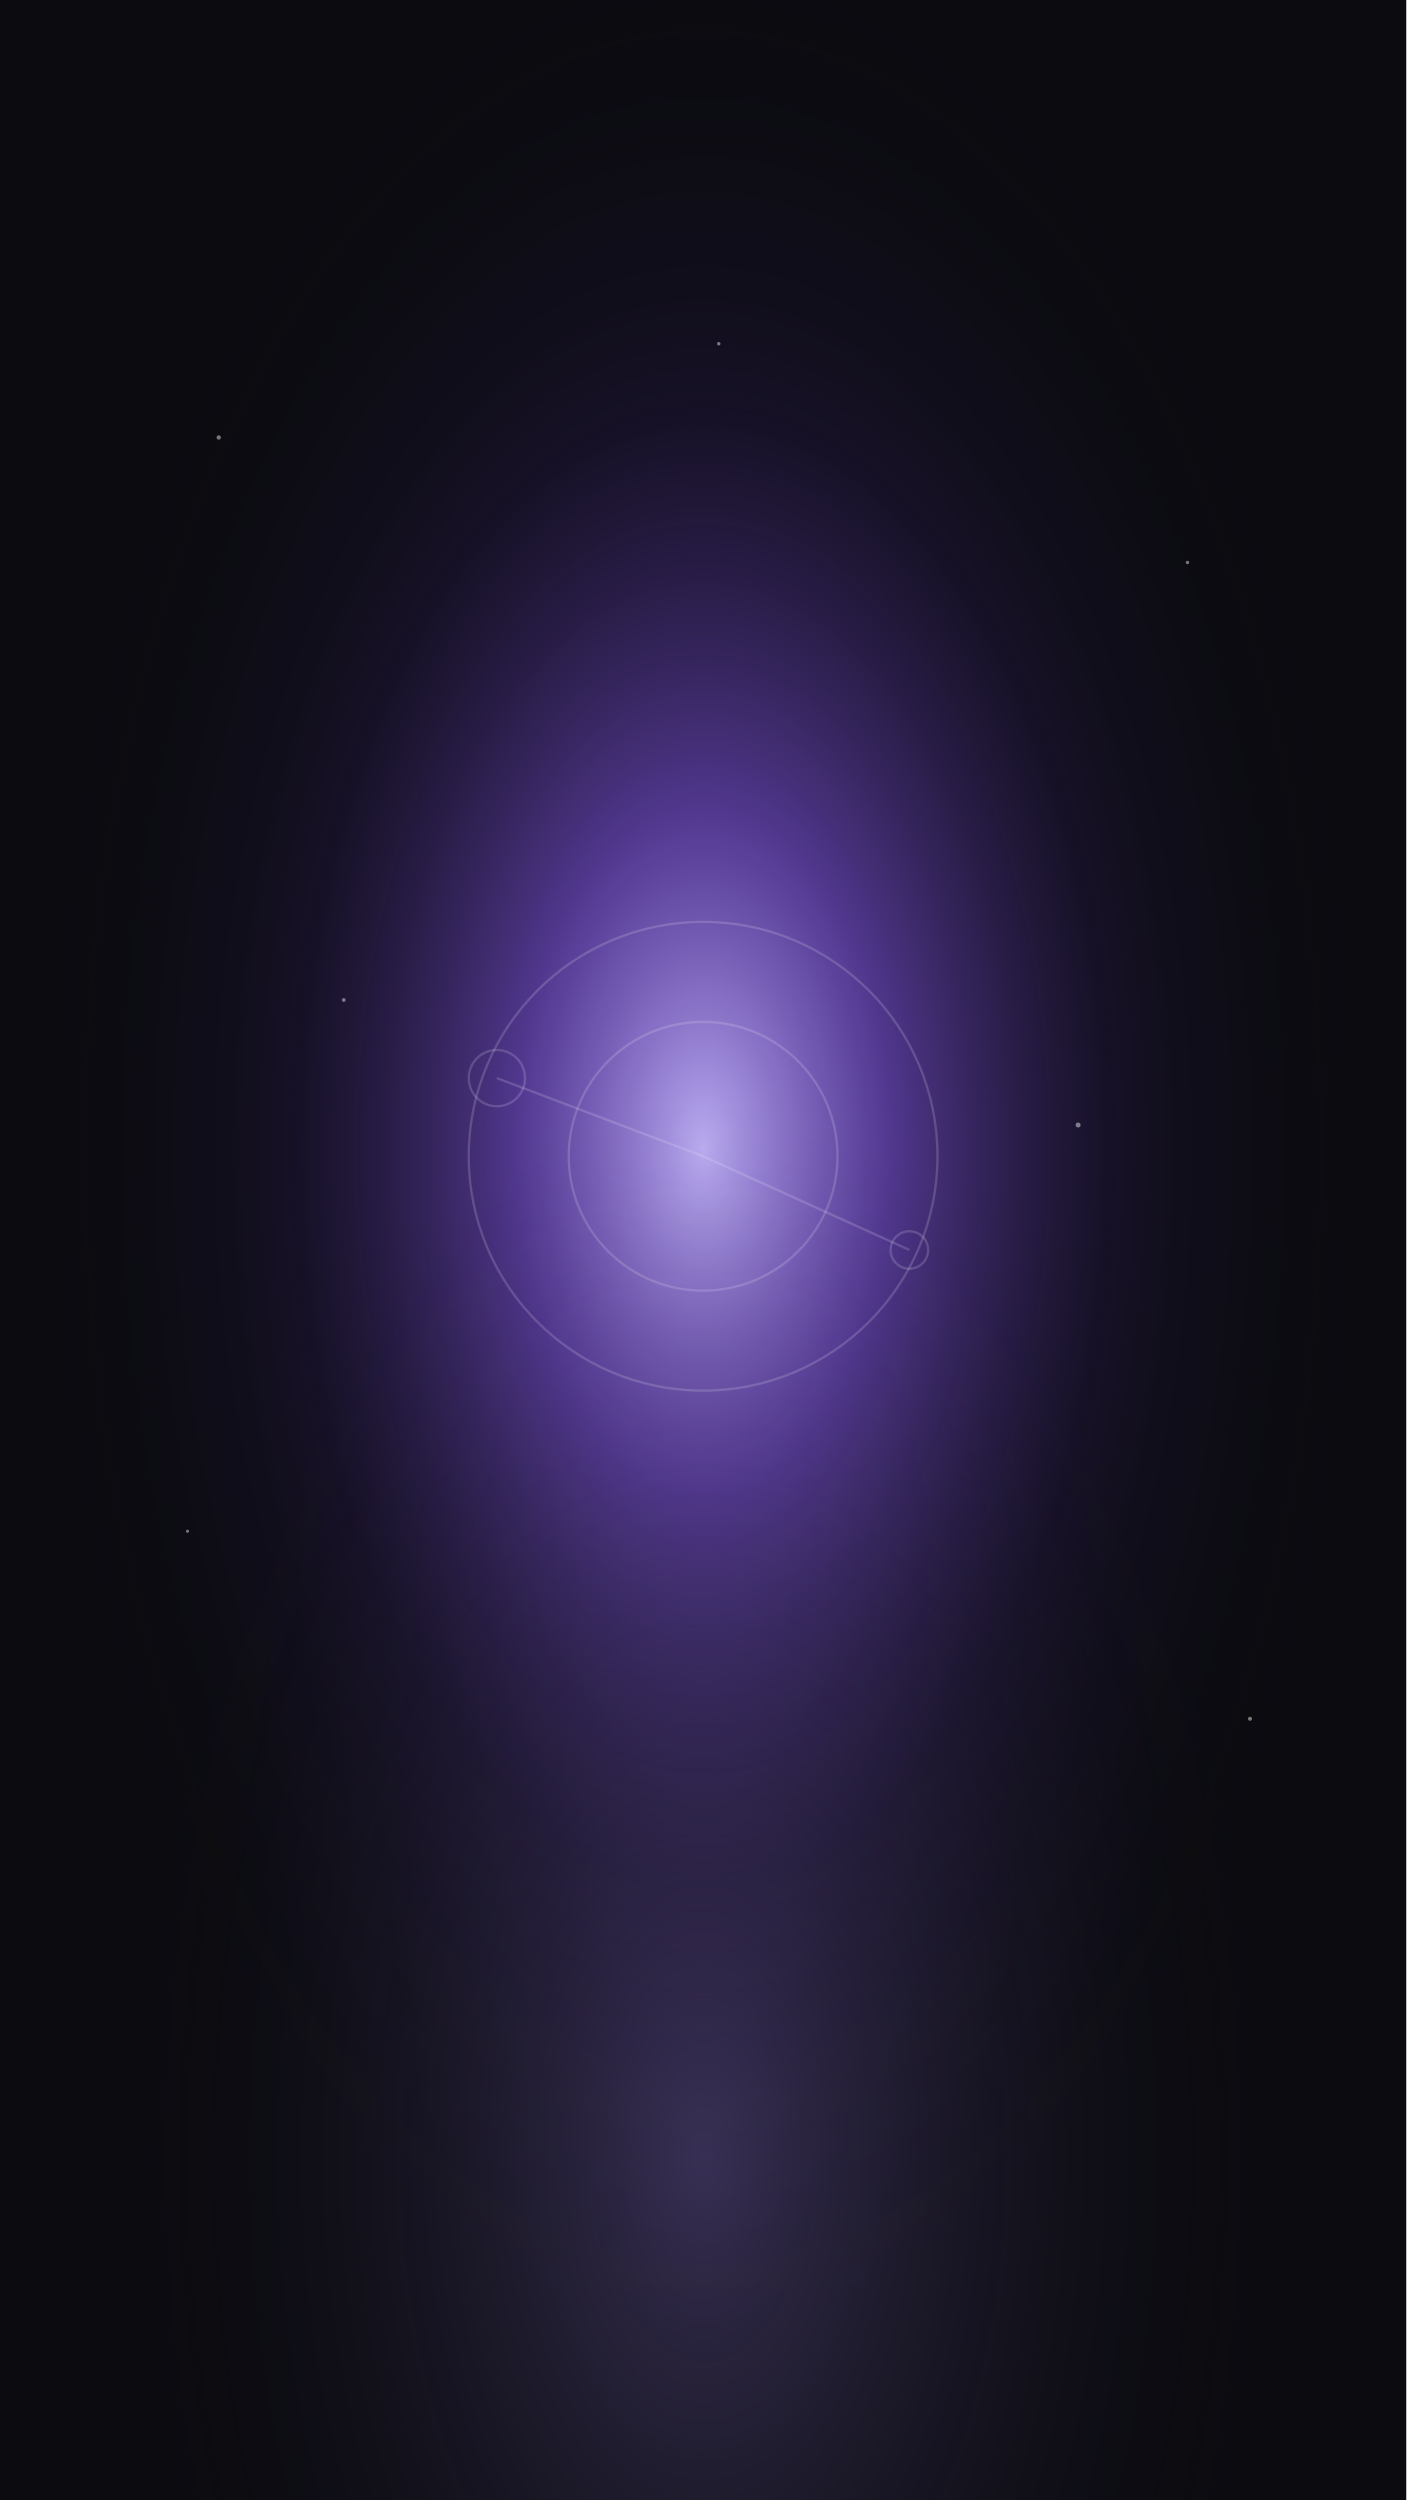
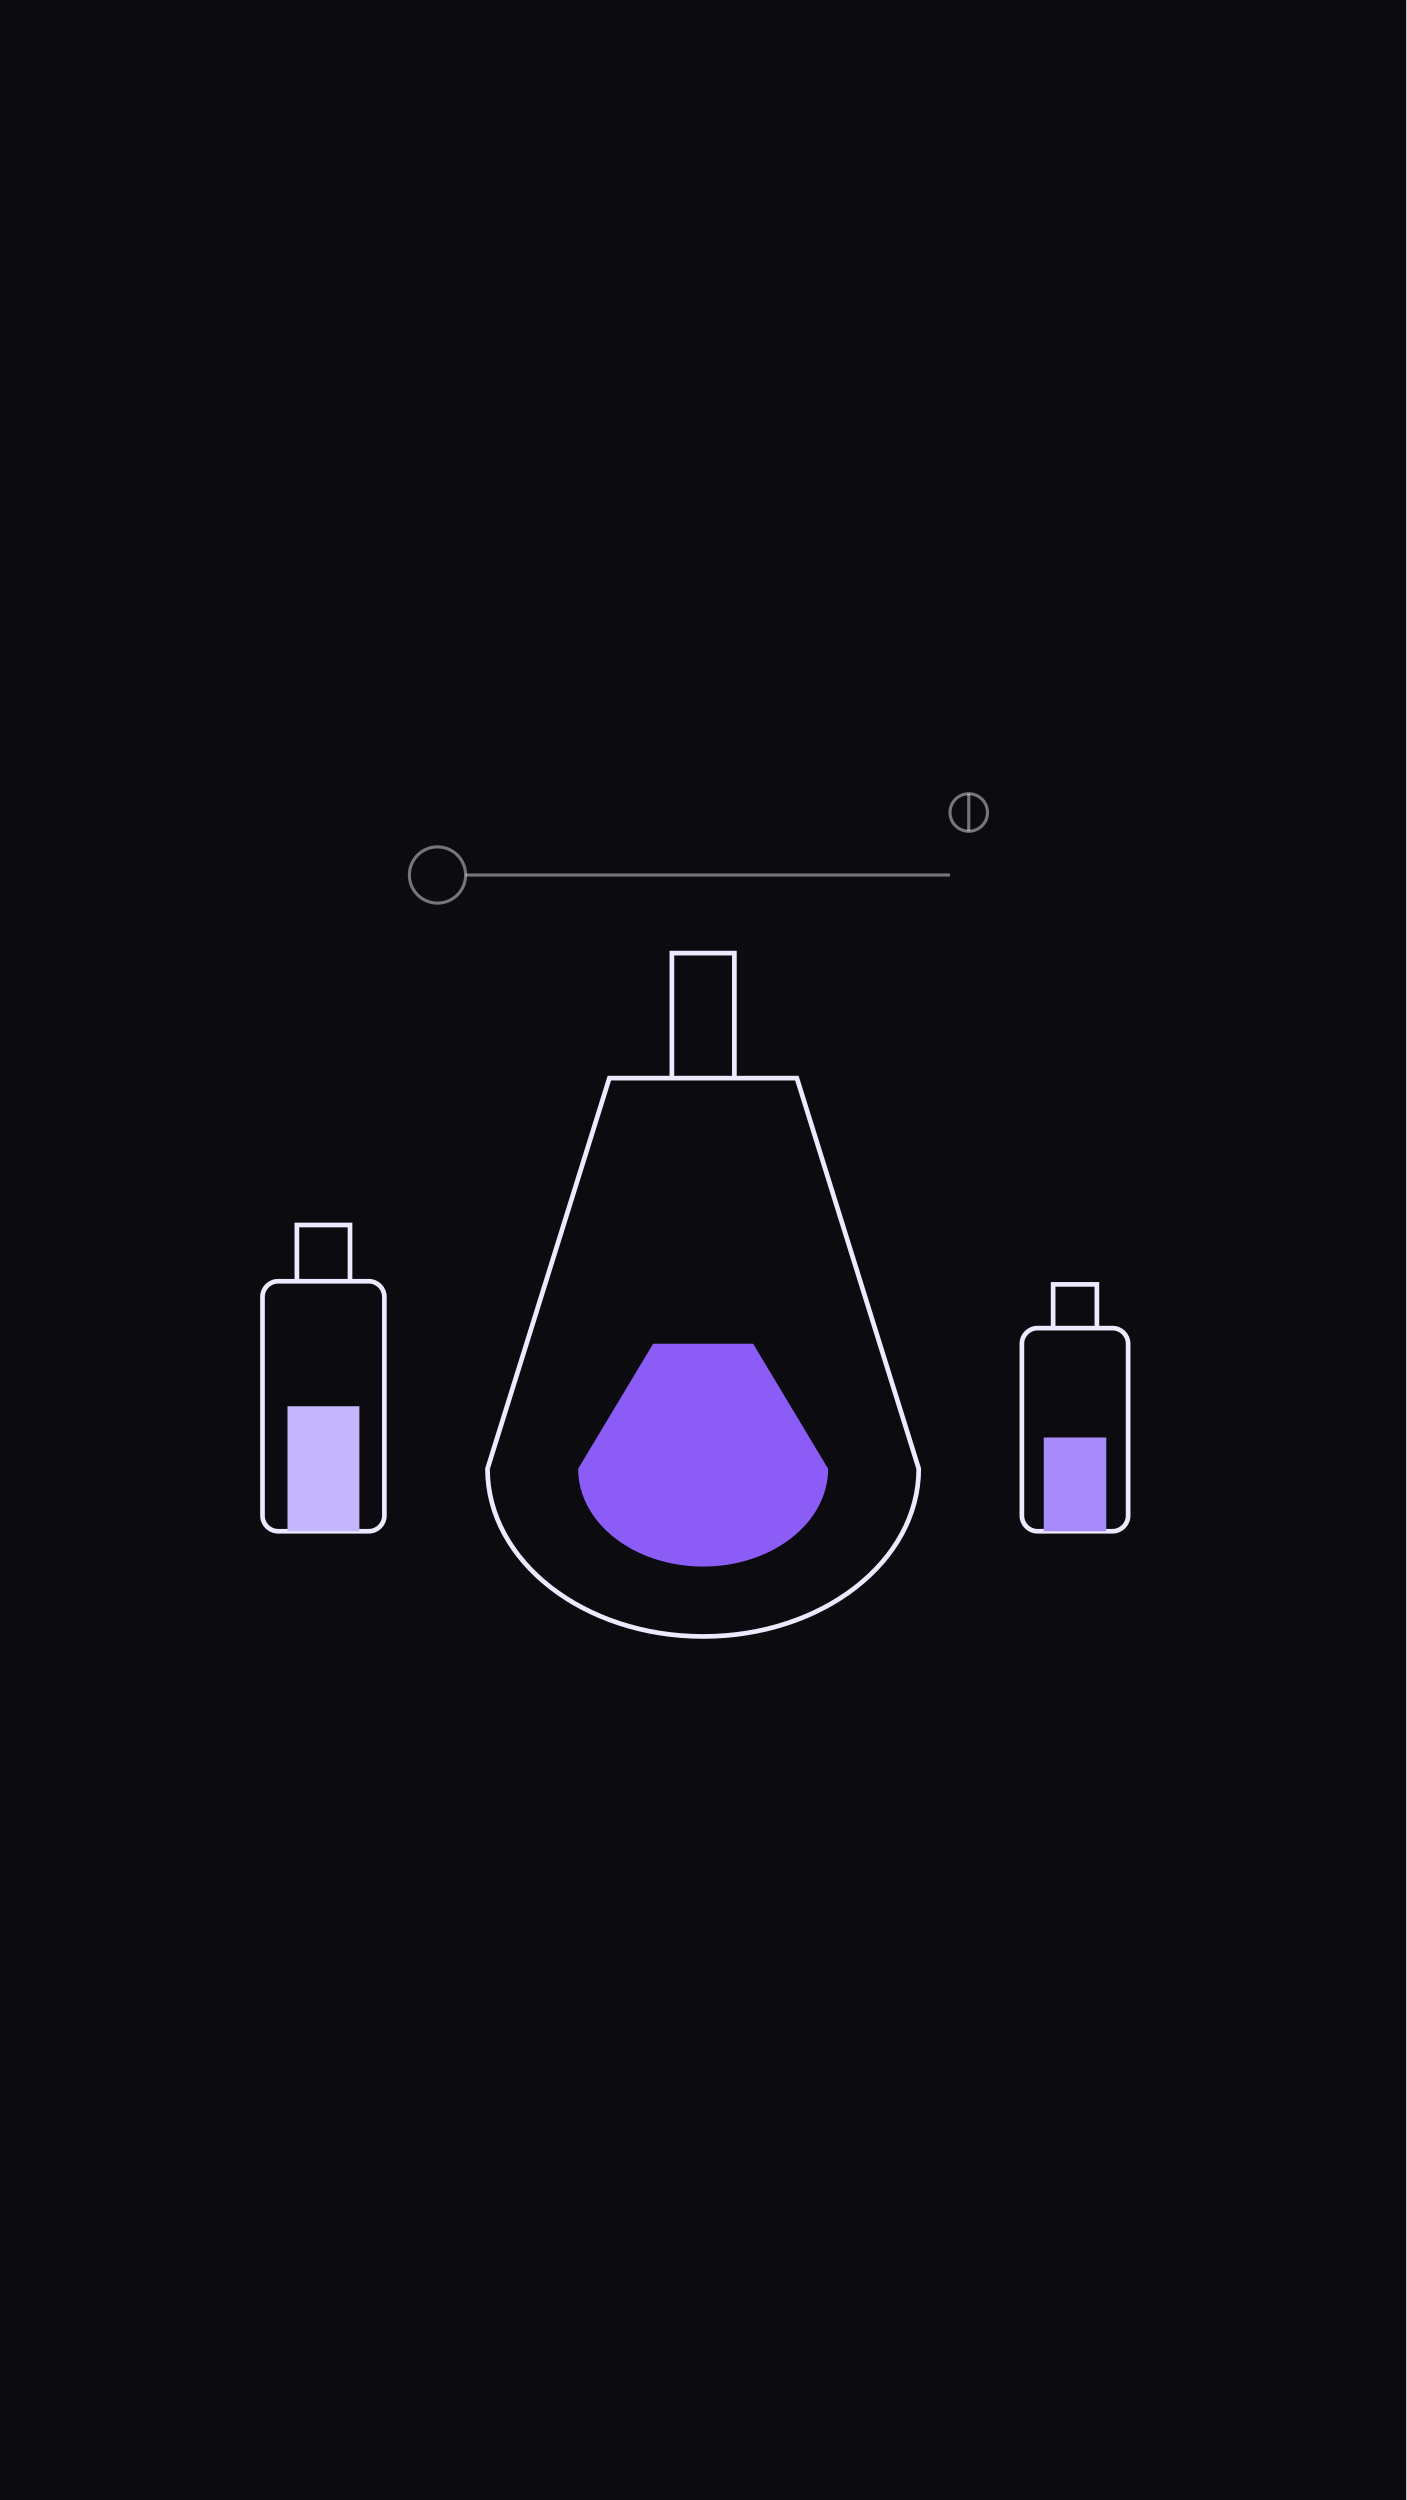
<svg xmlns="http://www.w3.org/2000/svg" viewBox="0 0 900 1600" preserveAspectRatio="xMidYMid slice">
-   <defs>
-     <radialGradient id="core" cx="50%" cy="46%" r="48%">
-       <stop offset="0%" stop-color="#C4B5FD" stop-opacity="0.95" />
-       <stop offset="28%" stop-color="#8B5CF6" stop-opacity="0.55" />
-       <stop offset="62%" stop-color="#3B246E" stop-opacity="0.22" />
-       <stop offset="100%" stop-color="#0B0B10" stop-opacity="0" />
-     </radialGradient>
-     <radialGradient id="floor" cx="50%" cy="86%" r="42%">
-       <stop offset="0%" stop-color="#A78BFA" stop-opacity="0.28" />
-       <stop offset="100%" stop-color="#0B0B10" stop-opacity="0" />
-     </radialGradient>
-   </defs>
  <rect width="900" height="1600" fill="#0B0B10" />
-   <rect width="900" height="1600" fill="url(#core)" />
-   <rect width="900" height="1600" fill="url(#floor)" />
-   <g fill="#FAFAFA" fill-opacity="0.45">
-     <circle cx="140" cy="280" r="1.4" />
-     <circle cx="760" cy="360" r="1.1" />
-     <circle cx="220" cy="640" r="1.2" />
-     <circle cx="690" cy="720" r="1.6" />
-     <circle cx="120" cy="980" r="1" />
-     <circle cx="800" cy="1100" r="1.3" />
-     <circle cx="460" cy="220" r="1.1" />
+   <g fill="none" stroke="#EDE9FE" stroke-width="3">
+     <path d="M390 690 h120 l78 250 a90 70 0 0 1 -276 0 z" />
+     <path d="M430 690 v-80 h40 v80" />
+     <rect x="168" y="820" width="78" height="160" rx="10" />
+     <path d="M190 820 v-36 h34 v36" />
+     <rect x="654" y="850" width="68" height="130" rx="10" />
+     <path d="M674 850 v-28 h28 v28" />
  </g>
-   <g fill="none" stroke="#EDE9FE" stroke-opacity="0.18" stroke-width="1.5">
-     <circle cx="450" cy="740" r="86" />
-     <circle cx="450" cy="740" r="150" />
-     <circle cx="318" cy="690" r="18" />
-     <circle cx="582" cy="800" r="12" />
-     <path d="M318 690 L450 740 L582 800" />
+   <path d="M418 860 h64 l48 80 a46 36 0 0 1 -160 0 z" fill="#8B5CF6" />
+   <rect x="184" y="900" width="46" height="80" fill="#C4B5FD" />
+   <rect x="668" y="920" width="40" height="60" fill="#A78BFA" />
+   <g fill="none" stroke="#FAFAFA" stroke-opacity="0.45" stroke-width="2">
+     <circle cx="280" cy="560" r="18" />
+     <circle cx="620" cy="520" r="12" />
+     <path d="M298 560 H608 M620 508 V532" />
  </g>
</svg>
